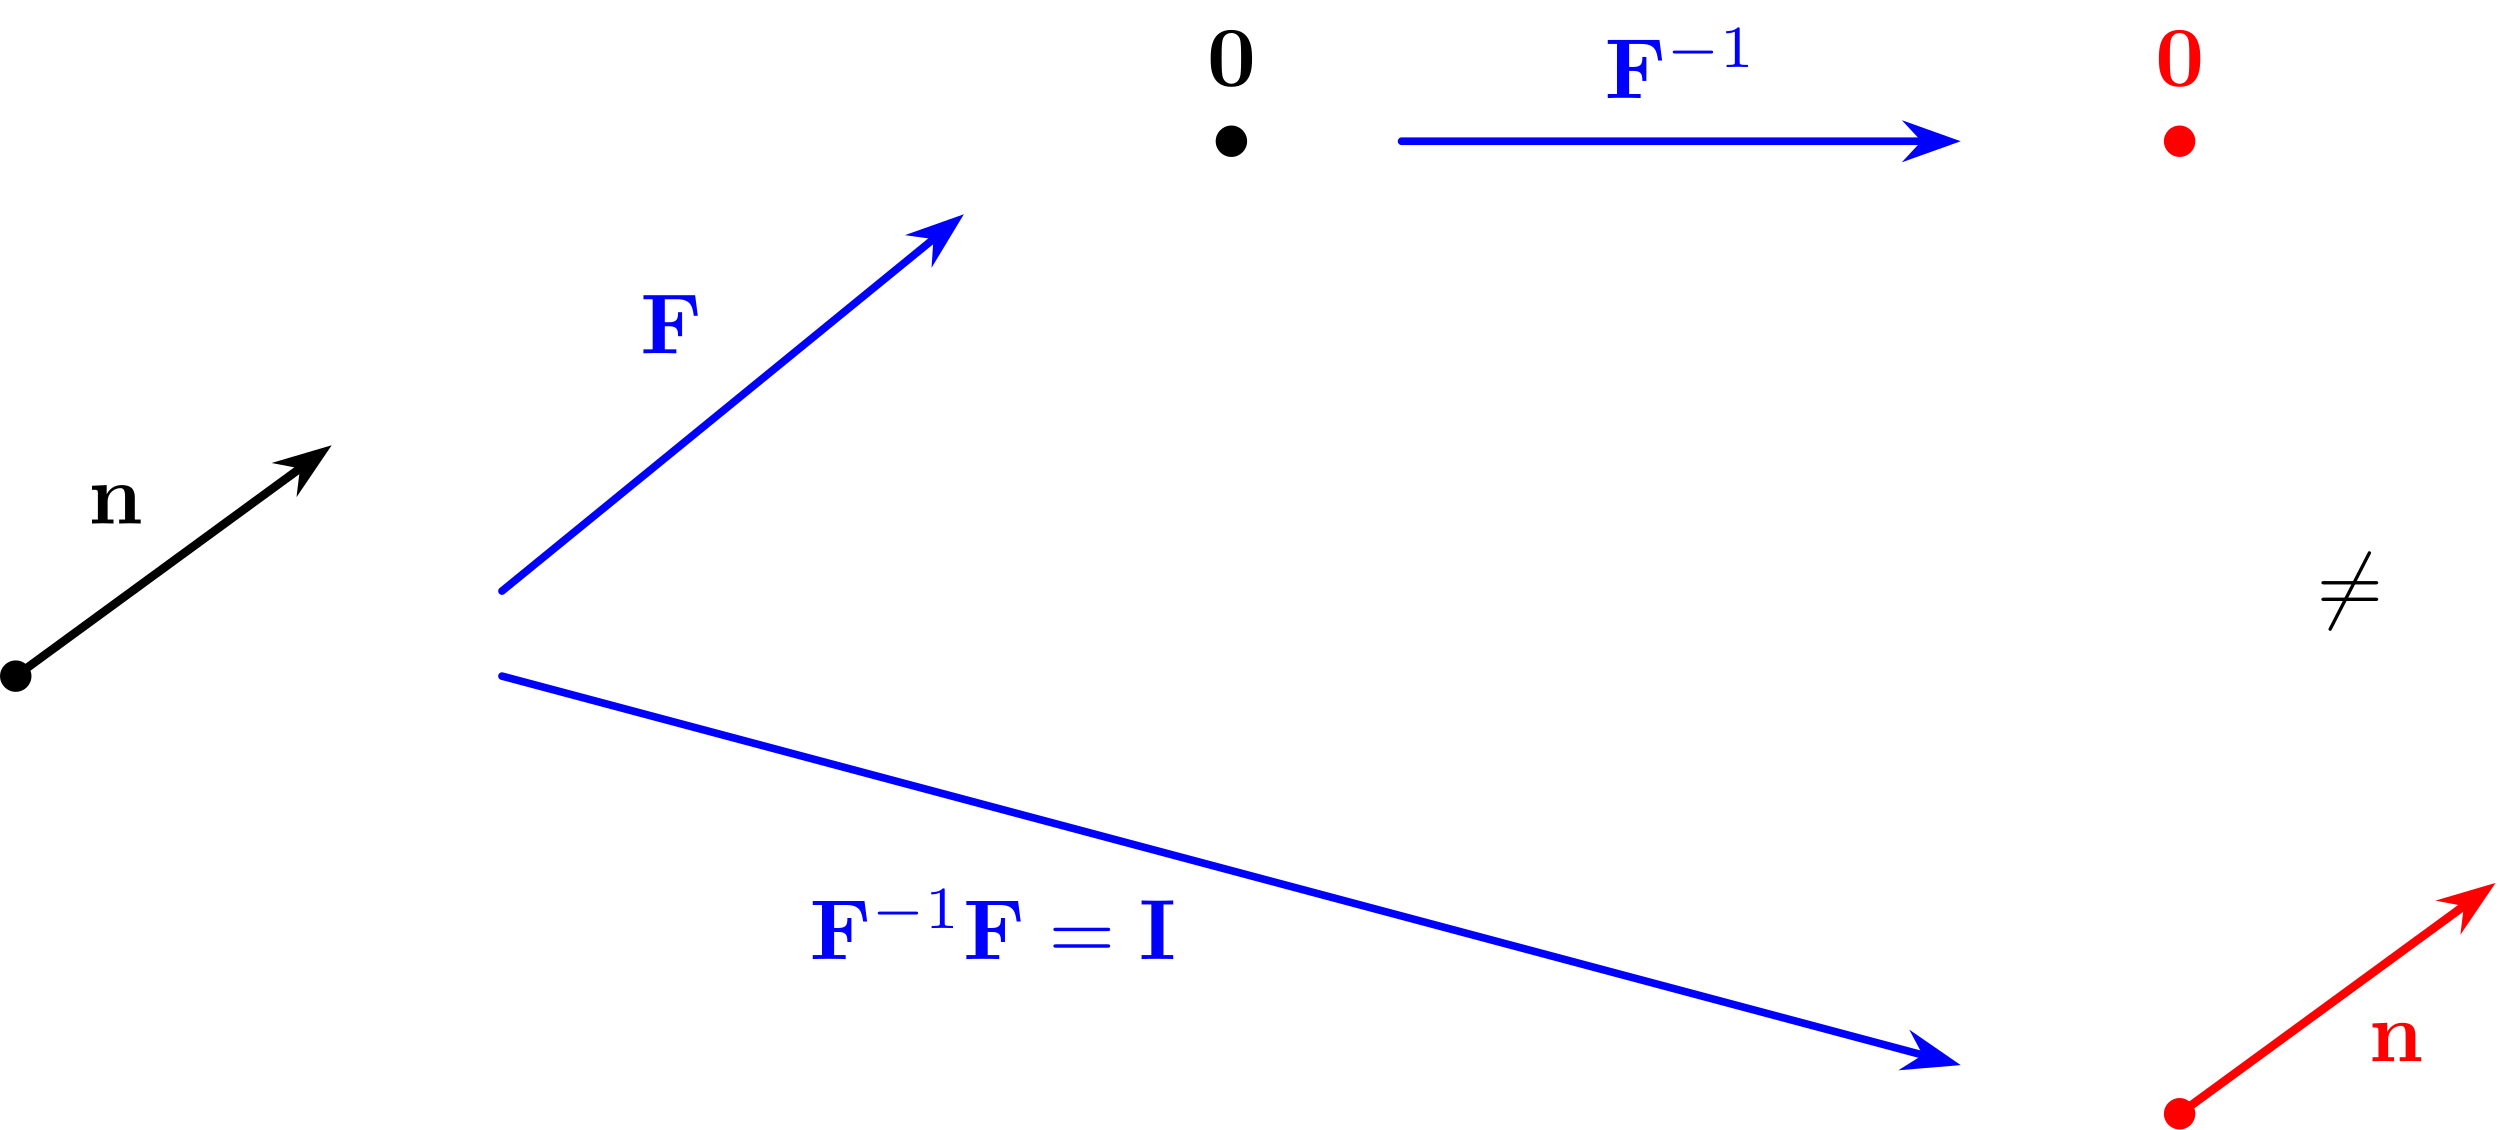
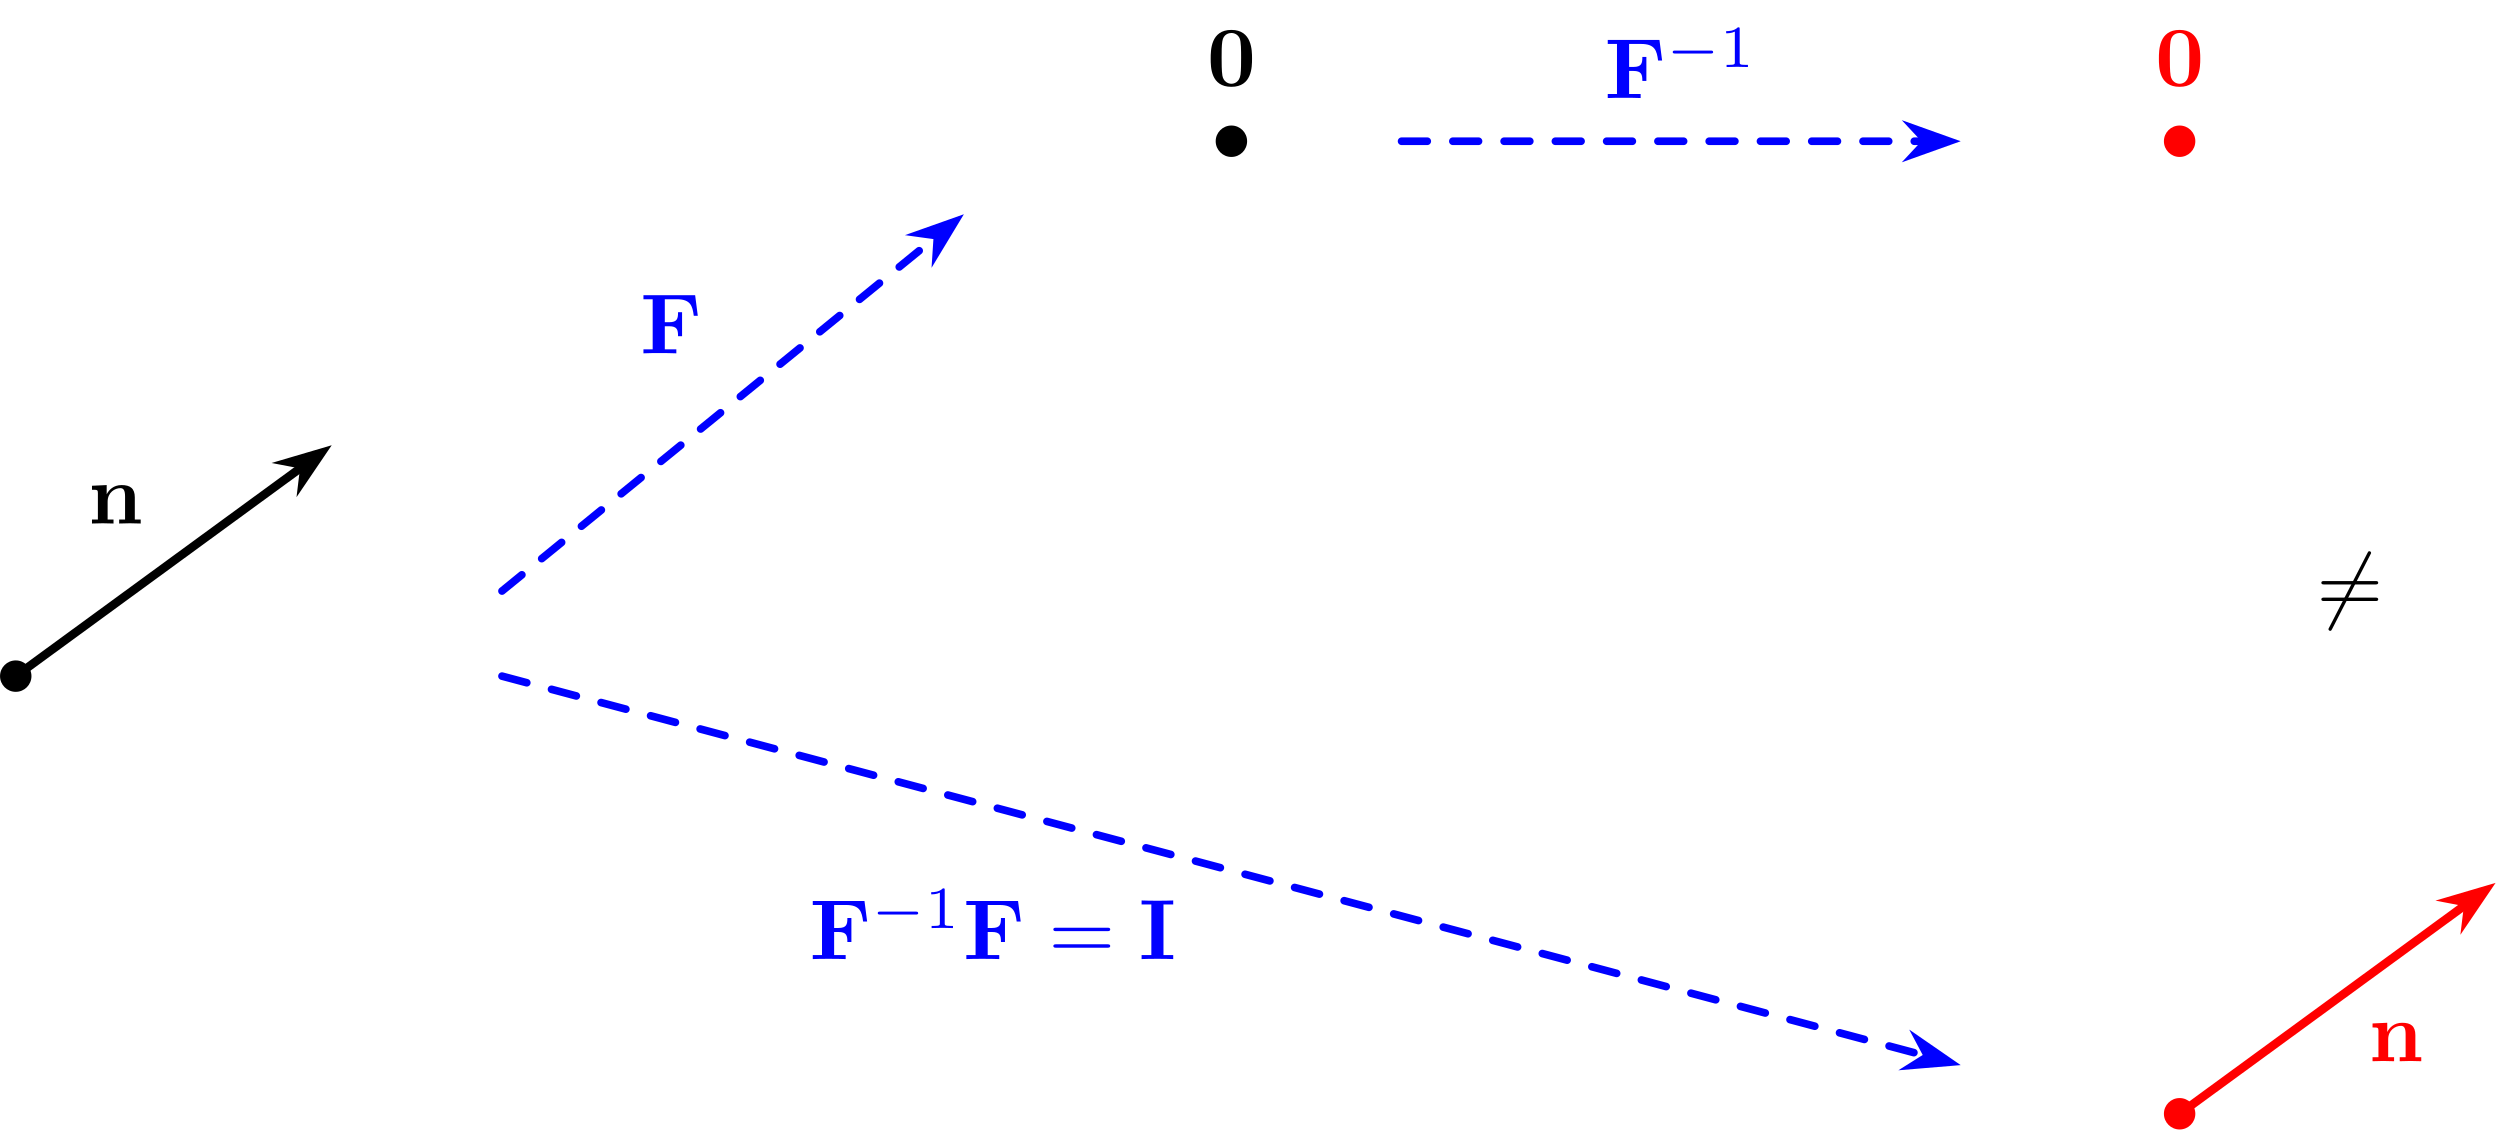
<svg xmlns="http://www.w3.org/2000/svg" xmlns:xlink="http://www.w3.org/1999/xlink" version="1.1" width="393.48pt" height="177.77pt" viewBox="-72 -72 291.464 131.684">
  <defs>
    <path id="fn-ni-nic-g0-48" d="M5.27-3.178C5.27-4.144 5.26-6.526 2.859-6.526S.448-4.154 .448-3.178C.448-2.192 .458 .11 2.859 .11C5.25 .11 5.27-2.182 5.27-3.178ZM2.859-.249C2.501-.249 1.943-.468 1.813-1.196C1.724-1.714 1.724-2.75 1.724-3.298C1.724-4.015 1.724-4.663 1.803-5.181C1.923-6.067 2.62-6.167 2.859-6.167C3.228-6.167 3.636-5.978 3.826-5.539C3.995-5.171 3.995-4.115 3.995-3.298C3.995-2.74 3.995-1.833 3.925-1.315C3.786-.389 3.158-.249 2.859-.249Z" />
    <path id="fn-ni-nic-g0-70" d="M6.416-6.775H.389V-6.306H1.465V-.468H.389V0C.767-.03 1.773-.03 2.212-.03C2.7-.03 3.786-.03 4.224 0V-.468H2.879V-3.158H3.377C4.334-3.158 4.423-2.73 4.423-1.993H4.892V-4.792H4.423C4.423-4.055 4.344-3.626 3.377-3.626H2.879V-6.306H4.274C5.878-6.306 6.107-5.539 6.257-4.374H6.725L6.416-6.775Z" />
    <path id="fn-ni-nic-g0-73" d="M2.879-6.366H4.015V-6.834C3.606-6.804 2.63-6.804 2.172-6.804S.737-6.804 .329-6.834V-6.366H1.465V-.468H.329V0C.737-.03 1.714-.03 2.172-.03S3.606-.03 4.015 0V-.468H2.879V-6.366Z" />
    <path id="fn-ni-nic-g0-110" d="M1.136-3.547V-.468H.448V0C.727-.01 1.325-.03 1.704-.03C2.092-.03 2.68-.01 2.959 0V-.468H2.271V-2.55C2.271-3.636 3.128-4.125 3.756-4.125C4.095-4.125 4.304-3.915 4.304-3.158V-.468H3.616V0C3.895-.01 4.493-.03 4.872-.03C5.26-.03 5.848-.01 6.127 0V-.468H5.44V-3.049C5.44-4.095 4.902-4.483 3.905-4.483C2.949-4.483 2.421-3.915 2.162-3.407V-4.483L.448-4.403V-3.935C1.066-3.935 1.136-3.935 1.136-3.547Z" />
    <path id="fn-ni-nic-g1-54" d="M6.276-6.745C6.356-6.884 6.356-6.904 6.356-6.934C6.356-7.004 6.296-7.133 6.157-7.133C6.037-7.133 6.007-7.073 5.938-6.934L1.465 1.763C1.385 1.903 1.385 1.923 1.385 1.953C1.385 2.032 1.455 2.152 1.584 2.152C1.704 2.152 1.733 2.092 1.803 1.953L6.276-6.745Z" />
    <path id="fn-ni-nic-g2-0" d="M5.189-1.576C5.3-1.576 5.467-1.576 5.467-1.743C5.467-1.918 5.307-1.918 5.189-1.918H1.032C.921-1.918 .753-1.918 .753-1.75C.753-1.576 .914-1.576 1.032-1.576H5.189Z" />
    <path id="fn-ni-nic-g3-61" d="M6.844-3.258C6.994-3.258 7.183-3.258 7.183-3.457S6.994-3.656 6.854-3.656H.887C.747-3.656 .558-3.656 .558-3.457S.747-3.258 .897-3.258H6.844ZM6.854-1.325C6.994-1.325 7.183-1.325 7.183-1.524S6.994-1.724 6.844-1.724H.897C.747-1.724 .558-1.724 .558-1.524S.747-1.325 .887-1.325H6.854Z" />
    <path id="fn-ni-nic-g4-49" d="M2.336-4.435C2.336-4.624 2.322-4.631 2.127-4.631C1.681-4.191 1.046-4.184 .76-4.184V-3.933C.928-3.933 1.388-3.933 1.771-4.129V-.572C1.771-.342 1.771-.251 1.074-.251H.809V0C.934-.007 1.792-.028 2.05-.028C2.267-.028 3.145-.007 3.299 0V-.251H3.034C2.336-.251 2.336-.342 2.336-.572V-4.435Z" />
  </defs>
  <g id="fn-ni-nic-page1">
    <g stroke-miterlimit="10" transform="translate(-70.16825,6.829021)scale(0.996264,-0.996264)">
      <g fill="#000" stroke="#000">
        <g stroke-width="0.4">
          <g stroke-width="0.6">
            <g stroke-linecap="round">
              <g stroke-linejoin="round">
                <g class="del" data-del="n">
                  <path d="M1.839 0C1.839 1.015 1.015 1.839 0 1.839S-1.839 1.015-1.839 0S-1.015-1.839 0-1.839S1.839-1.015 1.839 0ZM0 0" stroke="none" />
                  <g stroke="none" transform="scale(-1.00375,1.00375)translate(-70.16825,6.829021)scale(-1,-1)">
                    <g fill="#000">
                      <g stroke="none" />
                    </g>
                  </g>
                  <g stroke-width="1.0">
                    <path d="M0 0L33.613 24.563" fill="none" />
                    <g transform="matrix(0.80736,0.59,-0.59,0.80736,31.4755,23.00114)">
                      <g stroke-dasharray="none" stroke-dashoffset="0.0">
                        <g stroke-linejoin="miter">
                          <path d="M5.331 0L1.675 1.31L2.898 0L1.675-1.31Z" />
                        </g>
                      </g>
                    </g>
                  </g>
                  <g transform="translate(8.47226,17.85934)">
                    <g stroke="none" transform="scale(-1.00375,1.00375)translate(-70.16825,6.829021)scale(-1,-1)">
                      <g fill="#000">
                        <g stroke="none">
                          <use x="-70.168" y="6.829" xlink:href="#fn-ni-nic-g0-110" />
                        </g>
                      </g>
                    </g>
                  </g>
                </g>
                <g class="del" data-del="F">
                  <g fill="#00f" stroke="#00f">
-                     <g stroke-width="0.9">
-                       <path d="M56.905 9.959L107.693 51.39" fill="none" />
-                       <g transform="matrix(0.77484,0.6321,-0.6321,0.77484,105.6744,49.74368)">
-                         <g stroke-dasharray="none" stroke-dashoffset="0.0">
-                           <g stroke-linejoin="miter">
-                             <path d="M5.481 0L1.508 1.421L2.83 0L1.508-1.421Z" />
+                     <g stroke-dasharray="3.0,3.0" stroke-dashoffset="0.0">
+                       <g stroke-width="0.9">
+                         <path d="M56.905 9.959L107.693 51.39" fill="none" />
+                         <g transform="matrix(0.77484,0.6321,-0.6321,0.77484,105.6744,49.74368)">
+                           <g stroke-dasharray="none" stroke-dashoffset="0.0">
+                             <g stroke-linejoin="miter">
+                               <path d="M5.481 0L1.508 1.421L2.83 0L1.508-1.421Z" />
+                             </g>
                          </g>
                        </g>
                      </g>
                    </g>
                  </g>
                  <g fill="#00f" stroke="#00f">
                    <g fill="#00f" stroke="#00f">
</g>
                    <g transform="translate(73.06647,37.77618)">
                      <g stroke="none" transform="scale(-1.00375,1.00375)translate(-70.16825,6.829021)scale(-1,-1)">
                        <g fill="#00f">
                          <g stroke="none">
                            <g fill="#00f">
                              <use x="-70.168" y="6.829" xlink:href="#fn-ni-nic-g0-70" />
                            </g>
                          </g>
                        </g>
                      </g>
                    </g>
                  </g>
                </g>
                <g class="del" data-del="nic">
                  <path d="M144.102 62.596C144.102 63.611 143.279 64.435 142.264 64.435S140.425 63.611 140.425 62.596C140.425 61.581 141.248 60.757 142.264 60.757S144.102 61.581 144.102 62.596ZM142.264 62.596" stroke="none" />
                  <g transform="translate(142.2637,62.59595)">
                    <g stroke="none" transform="scale(-1.00375,1.00375)translate(-70.16825,6.829021)scale(-1,-1)">
                      <g fill="#000">
                        <g stroke="none" />
                      </g>
                    </g>
                  </g>
                  <g transform="translate(139.3887,69.07437)">
                    <g stroke="none" transform="scale(-1.00375,1.00375)translate(-70.16825,6.829021)scale(-1,-1)">
                      <g fill="#000">
                        <g stroke="none">
                          <use x="-70.168" y="6.829" xlink:href="#fn-ni-nic-g0-48" />
                        </g>
                      </g>
                    </g>
                  </g>
                </g>
                <g class="del" data-del="Finv">
                  <g fill="#00f" stroke="#00f">
-                     <g stroke-width="0.9">
-                       <path d="M162.181 62.596H223.398" fill="none" />
-                       <g transform="translate(220.7933,62.59595)">
-                         <g stroke-dasharray="none" stroke-dashoffset="0.0">
-                           <g stroke-linejoin="miter">
-                             <path d="M5.481 0L1.508 1.421L2.83 0L1.508-1.421Z" />
+                     <g stroke-dasharray="3.0,3.0" stroke-dashoffset="0.0">
+                       <g stroke-width="0.9">
+                         <path d="M162.181 62.596H223.398" fill="none" />
+                         <g transform="translate(220.7933,62.59595)">
+                           <g stroke-dasharray="none" stroke-dashoffset="0.0">
+                             <g stroke-linejoin="miter">
+                               <path d="M5.481 0L1.508 1.421L2.83 0L1.508-1.421Z" />
+                             </g>
                          </g>
                        </g>
                      </g>
                    </g>
                  </g>
                  <g fill="#00f" stroke="#00f">
                    <g fill="#00f" stroke="#00f">
</g>
                    <g transform="translate(185.9154,67.65164)">
                      <g stroke="none" transform="scale(-1.00375,1.00375)translate(-70.16825,6.829021)scale(-1,-1)">
                        <g fill="#00f">
                          <g stroke="none">
                            <g fill="#00f">
                              <use x="-70.168" y="6.829" xlink:href="#fn-ni-nic-g0-70" />
                              <use x="-62.959" y="3.214" xlink:href="#fn-ni-nic-g2-0" />
                              <use x="-56.733" y="3.214" xlink:href="#fn-ni-nic-g4-49" />
                            </g>
                          </g>
                        </g>
                      </g>
                    </g>
                  </g>
                </g>
                <g class="del" data-del="nic2">
                  <g fill="#f00" stroke="#f00">
                    <g fill="#f00" stroke="#f00">
                      <path d="M255.068 62.596C255.068 63.611 254.245 64.435 253.229 64.435S251.391 63.611 251.391 62.596C251.391 61.581 252.214 60.757 253.229 60.757S255.068 61.581 255.068 62.596ZM253.229 62.596" stroke="none" />
                    </g>
                    <g transform="translate(253.2292,62.59595)">
                      <g stroke="none" transform="scale(-1.00375,1.00375)translate(-70.16825,6.829021)scale(-1,-1)">
                        <g fill="#f00">
                          <g stroke="none" />
                        </g>
                      </g>
                    </g>
                  </g>
                  <g fill="#f00" stroke="#f00">
                    <g fill="#f00" stroke="#f00">
</g>
                    <g transform="translate(250.3543,69.07437)">
                      <g stroke="none" transform="scale(-1.00375,1.00375)translate(-70.16825,6.829021)scale(-1,-1)">
                        <g fill="#f00">
                          <g stroke="none">
                            <g fill="#f00">
                              <use x="-70.168" y="6.829" xlink:href="#fn-ni-nic-g0-48" />
                            </g>
                          </g>
                        </g>
                      </g>
                    </g>
                  </g>
                </g>
                <g class="del" data-del="I">
                  <g fill="#00f" stroke="#00f">
-                     <g stroke-width="0.9">
-                       <path d="M56.905 0L223.541-44.436" fill="none" />
-                       <g transform="matrix(0.9662,-0.25764,0.25764,0.9662,221.0241,-43.7652)">
-                         <g stroke-dasharray="none" stroke-dashoffset="0.0">
-                           <g stroke-linejoin="miter">
-                             <path d="M5.481 0L1.508 1.421L2.83 0L1.508-1.421Z" />
+                     <g stroke-dasharray="3.0,3.0" stroke-dashoffset="0.0">
+                       <g stroke-width="0.9">
+                         <path d="M56.905 0L223.541-44.436" fill="none" />
+                         <g transform="matrix(0.9662,-0.25764,0.25764,0.9662,221.0241,-43.7652)">
+                           <g stroke-dasharray="none" stroke-dashoffset="0.0">
+                             <g stroke-linejoin="miter">
+                               <path d="M5.481 0L1.508 1.421L2.83 0L1.508-1.421Z" />
+                             </g>
                          </g>
                        </g>
                      </g>
                    </g>
                  </g>
                  <g fill="#00f" stroke="#00f">
                    <g fill="#00f" stroke="#00f">
</g>
                    <g transform="translate(92.88269,-33.11255)">
                      <g stroke="none" transform="scale(-1.00375,1.00375)translate(-70.16825,6.829021)scale(-1,-1)">
                        <g fill="#00f">
                          <g stroke="none">
                            <g fill="#00f">
                              <use x="-70.168" y="6.829" xlink:href="#fn-ni-nic-g0-70" />
                              <use x="-62.959" y="3.214" xlink:href="#fn-ni-nic-g2-0" />
                              <use x="-56.733" y="3.214" xlink:href="#fn-ni-nic-g4-49" />
                              <use x="-52.263" y="6.829" xlink:href="#fn-ni-nic-g0-70" />
                              <use x="-42.287" y="6.829" xlink:href="#fn-ni-nic-g3-61" />
                              <use x="-31.771" y="6.829" xlink:href="#fn-ni-nic-g0-73" />
                            </g>
                          </g>
                        </g>
                      </g>
                    </g>
                  </g>
                </g>
                <g class="del" data-del="n2">
                  <g fill="#f00" stroke="#f00">
                    <g fill="#f00" stroke="#f00">
                      <path d="M255.068-51.215C255.068-50.2 254.245-49.376 253.229-49.376S251.391-50.2 251.391-51.215S252.214-53.054 253.229-53.054S255.068-52.23 255.068-51.215ZM253.229-51.215" stroke="none" />
                    </g>
                    <g transform="translate(253.2292,-51.21501)">
                      <g stroke="none" transform="scale(-1.00375,1.00375)translate(-70.16825,6.829021)scale(-1,-1)">
                        <g fill="#f00">
                          <g stroke="none" />
                        </g>
                      </g>
                    </g>
                  </g>
                  <g fill="#f00" stroke="#f00">
                    <g stroke-width="1.0">
                      <path d="M253.229-51.215L286.843-26.652" fill="none" />
                      <g transform="matrix(0.80736,0.59,-0.59,0.80736,284.7047,-28.21387)">
                        <g stroke-dasharray="none" stroke-dashoffset="0.0">
                          <g stroke-linejoin="miter">
                            <path d="M5.331 0L1.675 1.31L2.898 0L1.675-1.31Z" />
                          </g>
                        </g>
                      </g>
                    </g>
                  </g>
                  <g fill="#f00" stroke="#f00">
                    <g fill="#f00" stroke="#f00">
</g>
                    <g transform="translate(275.3568,-45.06606)">
                      <g stroke="none" transform="scale(-1.00375,1.00375)translate(-70.16825,6.829021)scale(-1,-1)">
                        <g fill="#f00">
                          <g stroke="none">
                            <g fill="#f00">
                              <use x="-70.168" y="6.829" xlink:href="#fn-ni-nic-g0-110" />
                            </g>
                          </g>
                        </g>
                      </g>
                    </g>
                  </g>
                </g>
                <g class="del" data-del="neq">
                  <g transform="translate(269.2576,7.45863)">
                    <g stroke="none" transform="scale(-1.00375,1.00375)translate(-70.16825,6.829021)scale(-1,-1)">
                      <g fill="#000">
                        <g stroke="none">
                          <use x="-70.168" y="6.829" xlink:href="#fn-ni-nic-g1-54" />
                          <use x="-70.168" y="6.829" xlink:href="#fn-ni-nic-g3-61" />
                        </g>
                      </g>
                    </g>
                  </g>
                </g>
              </g>
            </g>
          </g>
        </g>
      </g>
    </g>
  </g>
</svg>
